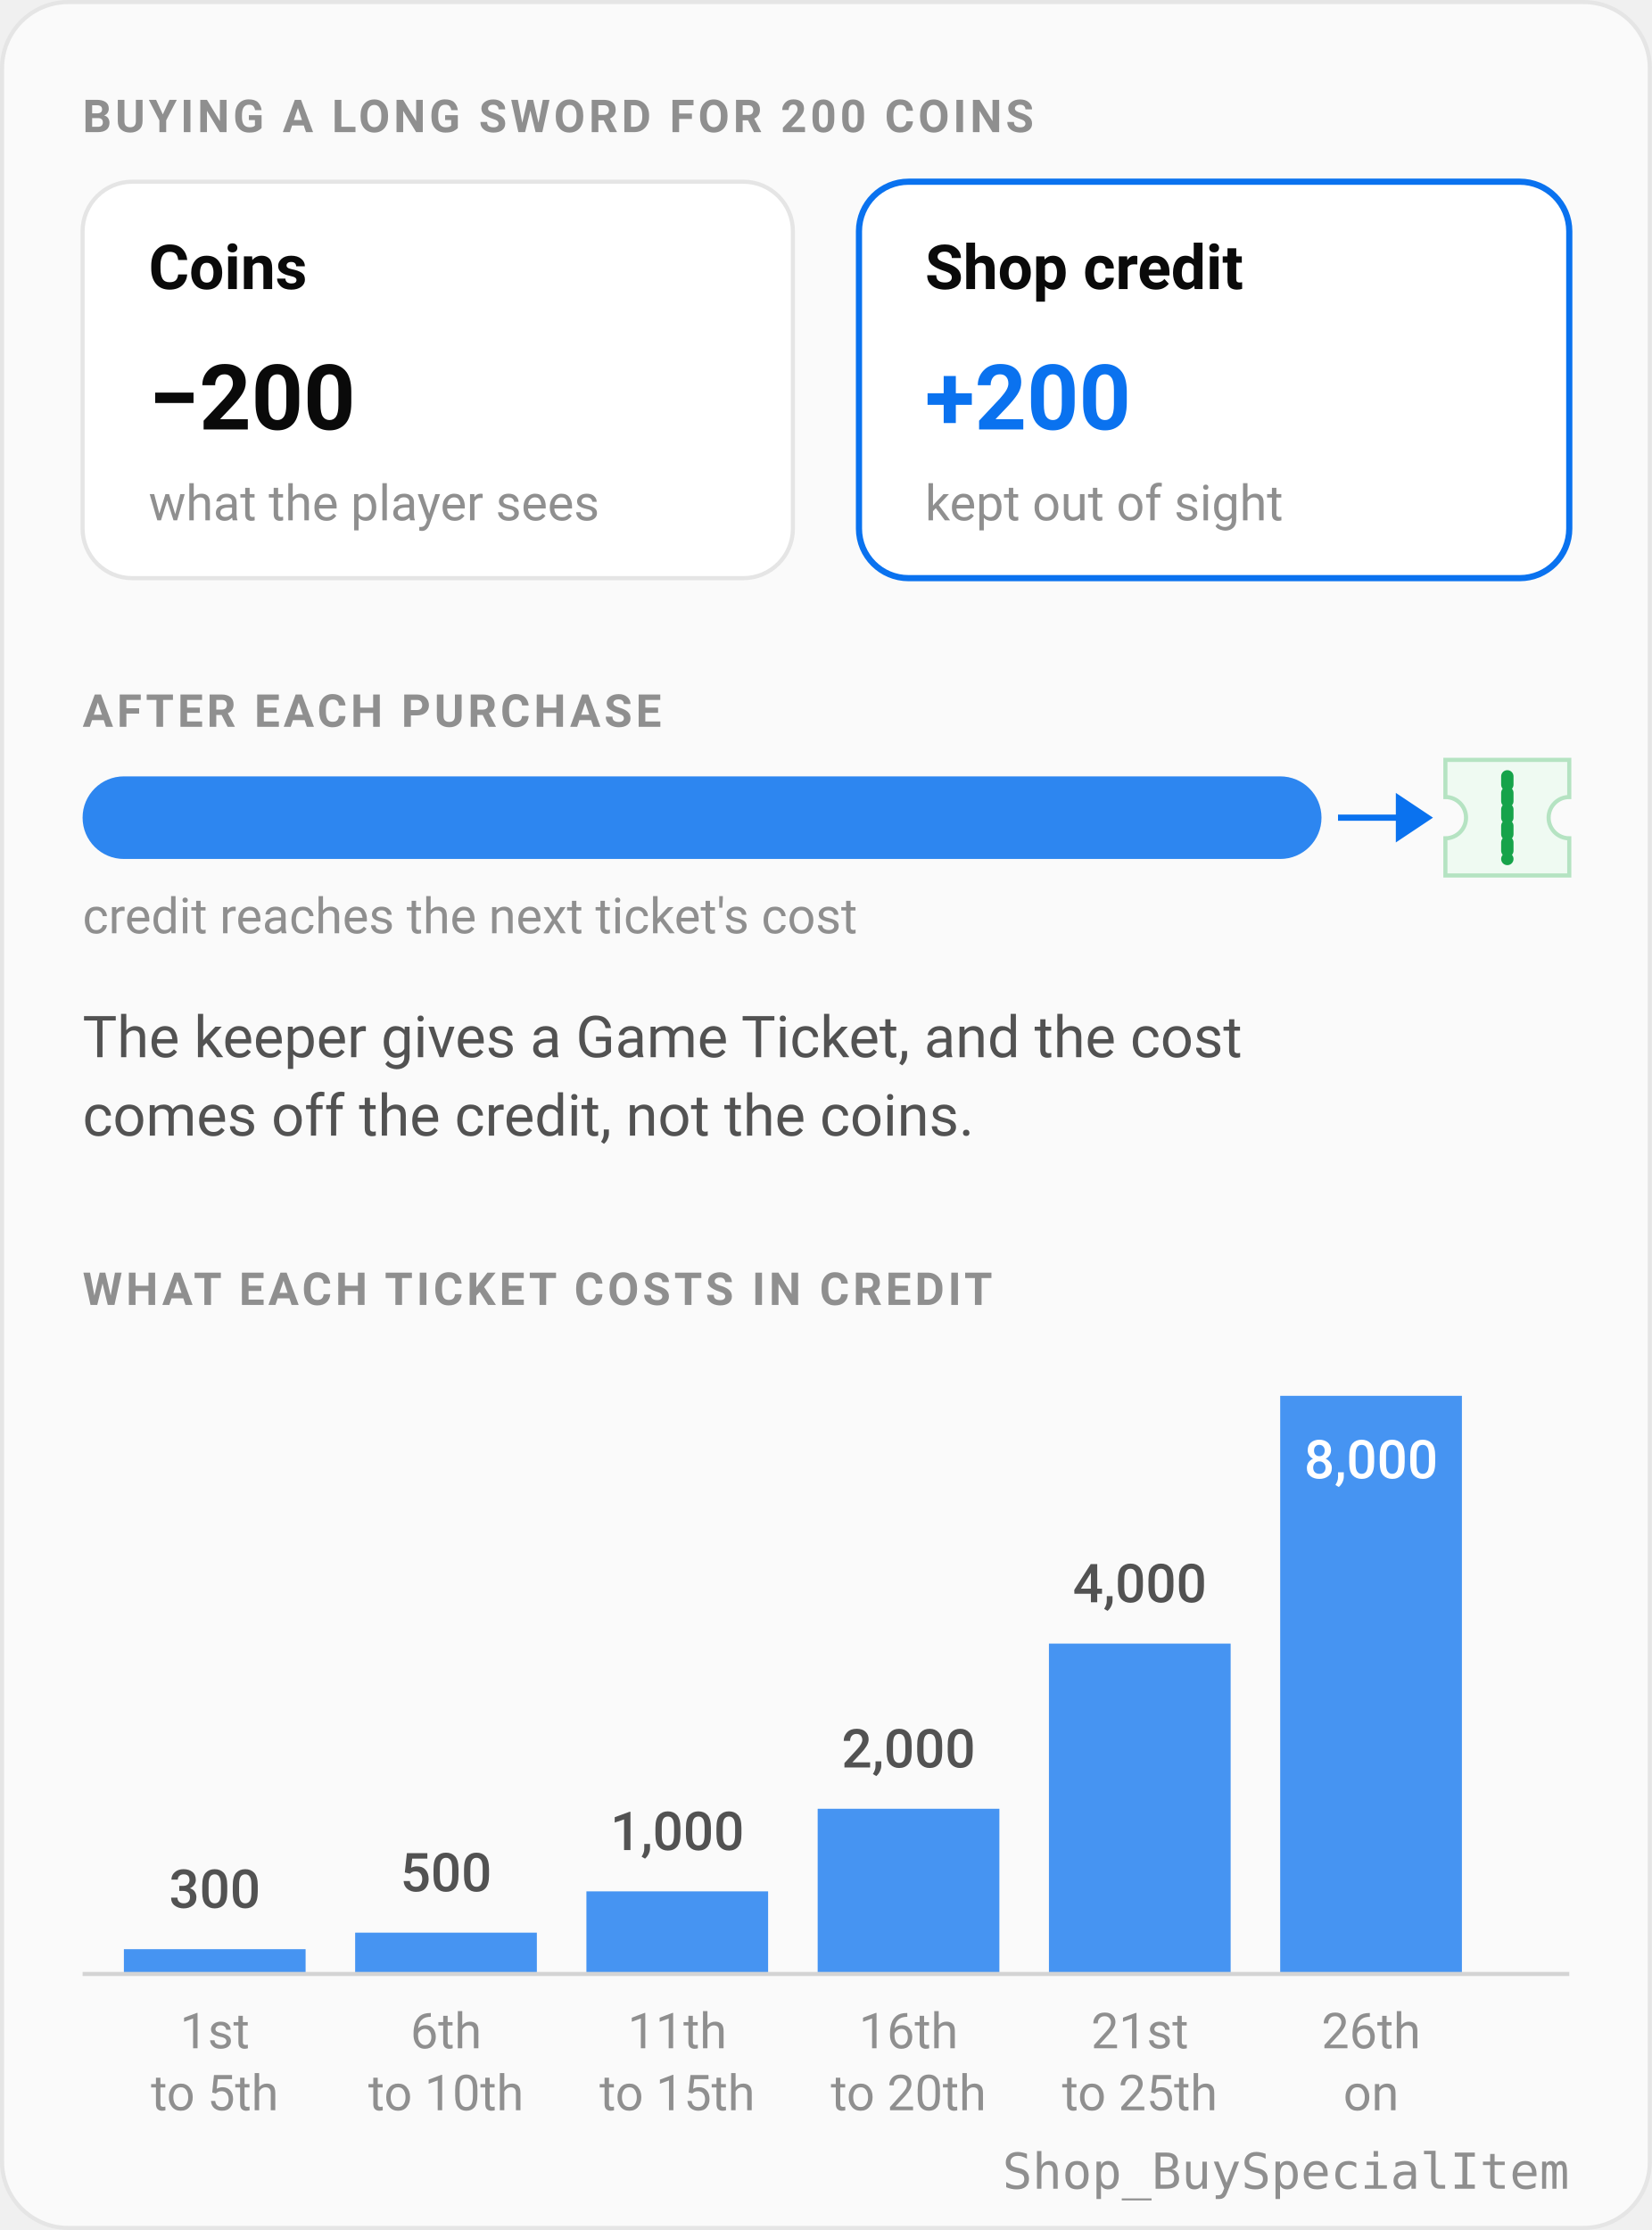
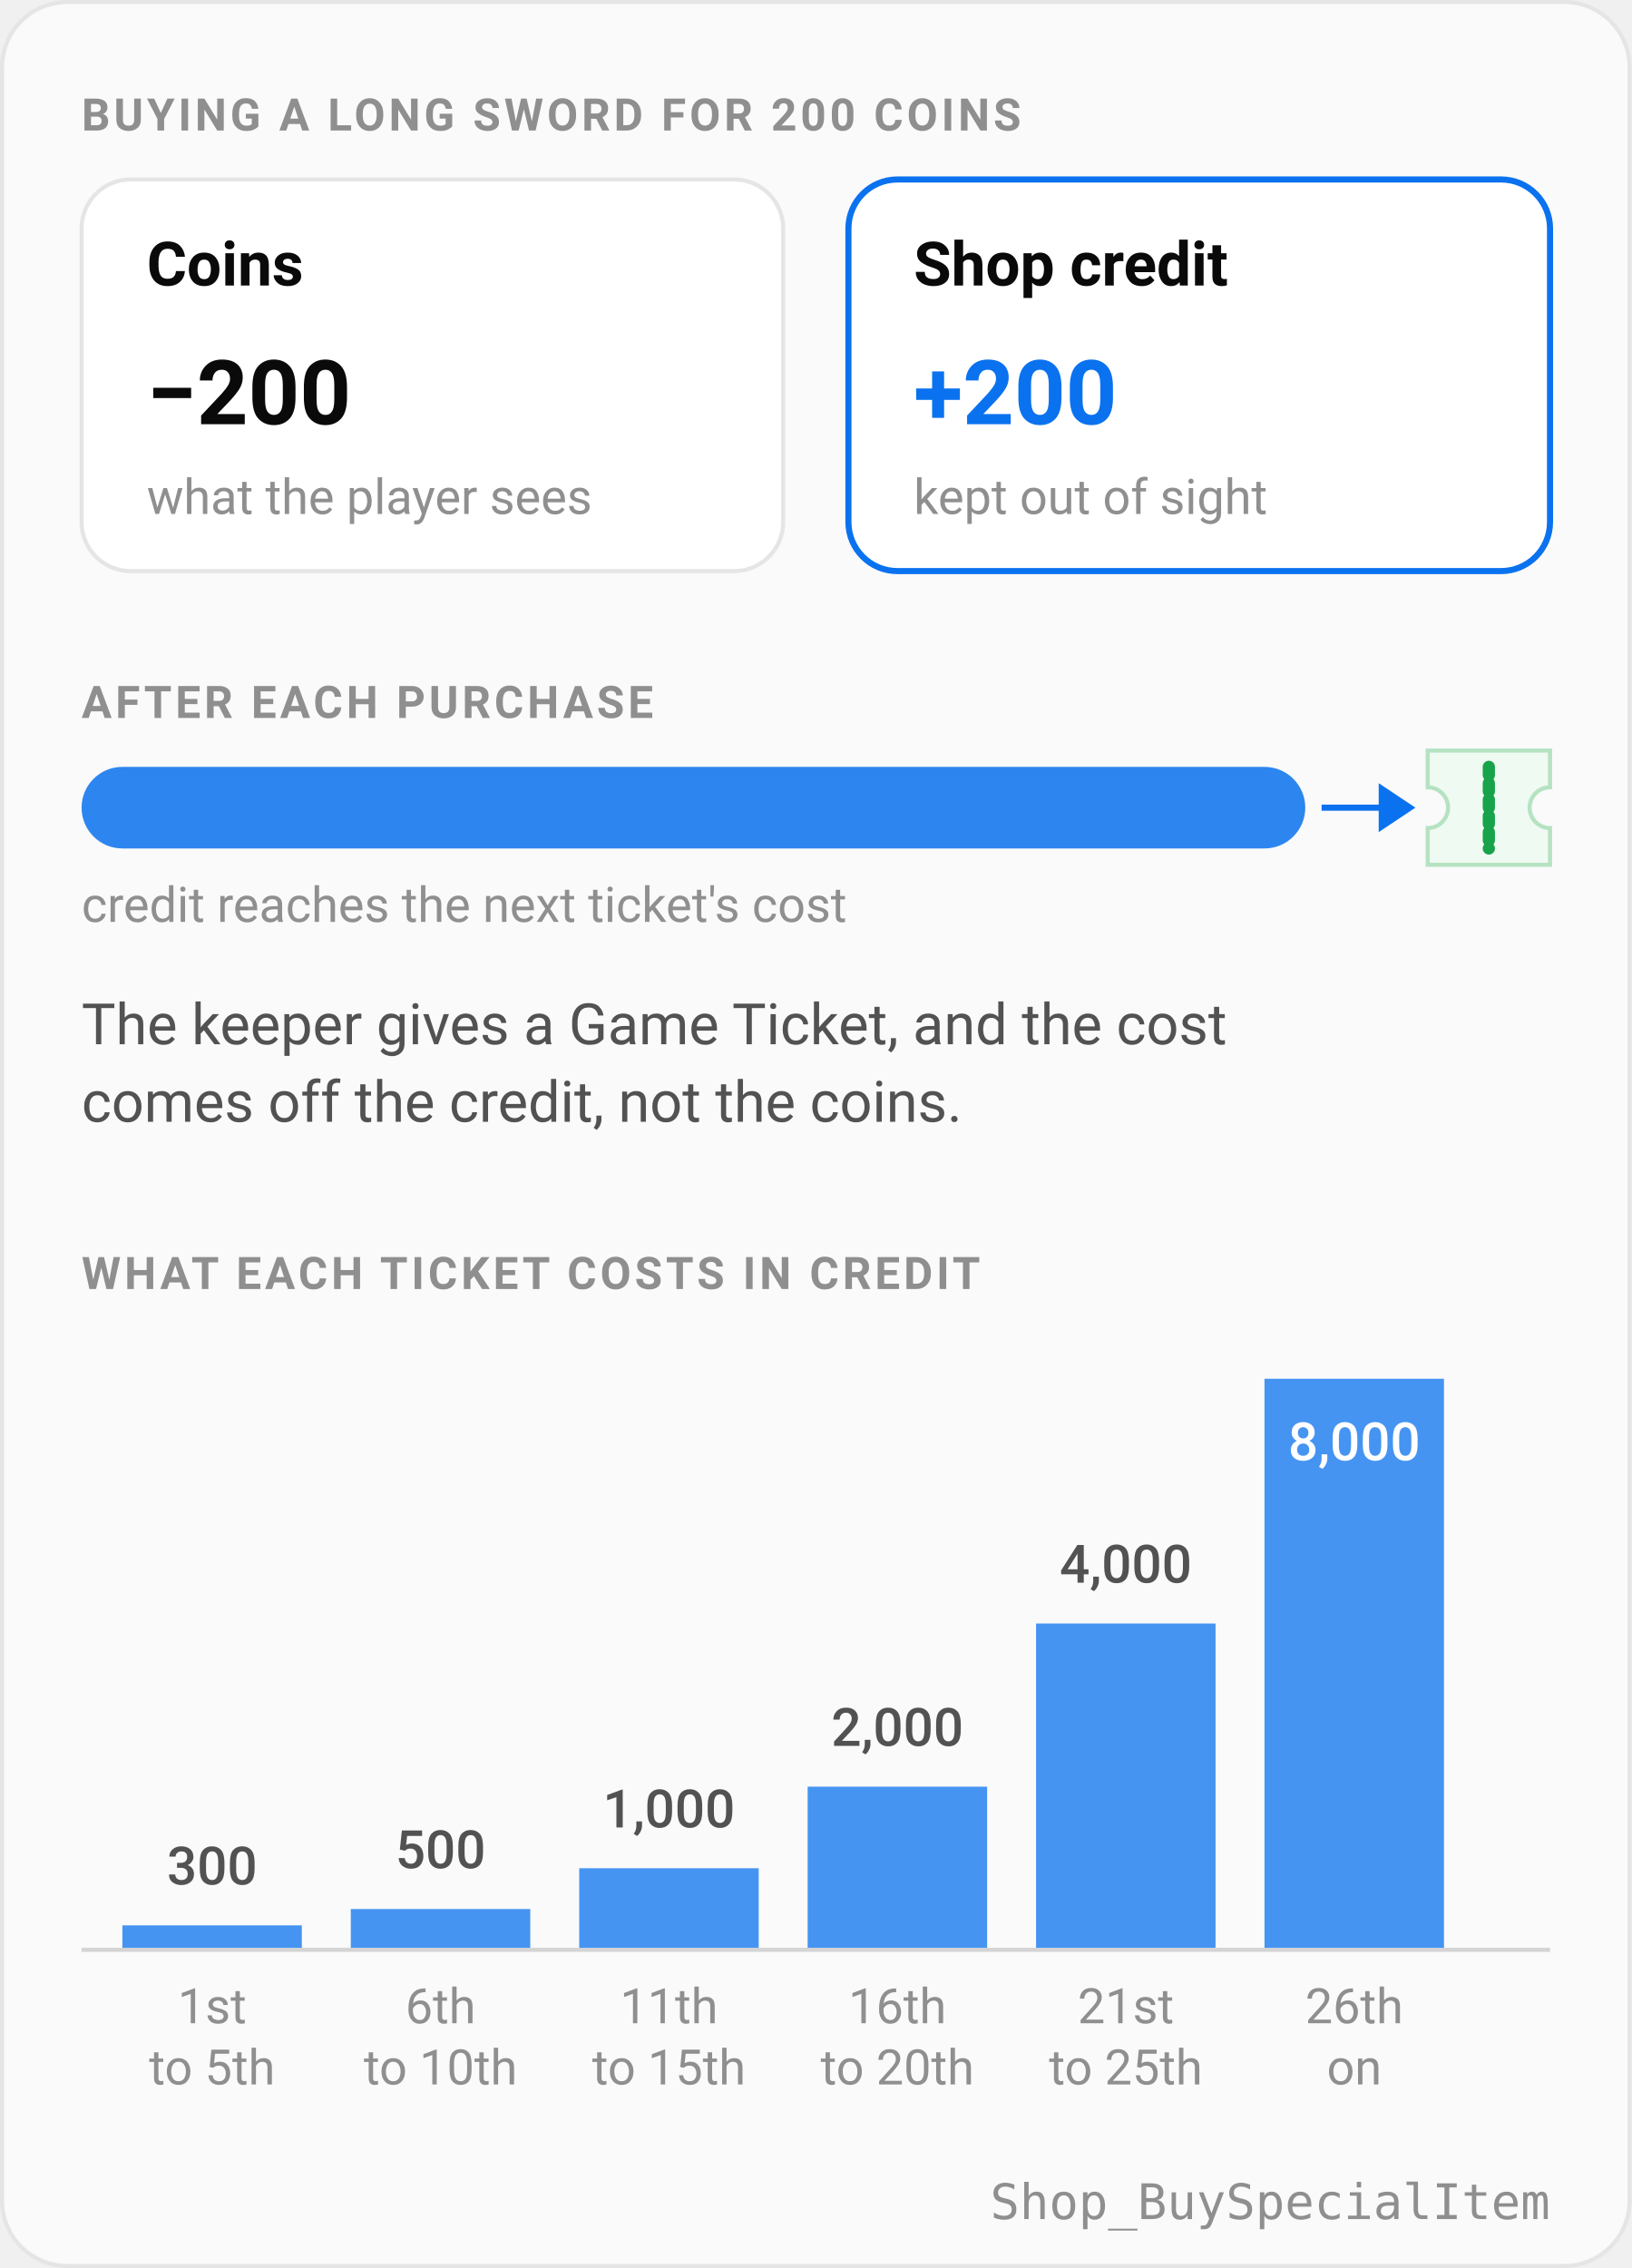
- <svg xmlns="http://www.w3.org/2000/svg" width="480" viewBox="0 0 400 540" role="img" aria-labelledby="title desc">
+ <svg xmlns="http://www.w3.org/2000/svg" width="480" viewBox="0 0 400 556" role="img" aria-labelledby="title desc">
  <style>
    .panel { fill: #fafafa; stroke: #e5e5e5; }
    .card { fill: #ffffff; stroke: #e5e5e5; }
    .card-accent { fill: #ffffff; stroke: #0a72ef; stroke-width: 1.5; }
    .chip-ok { fill: #effaf2; stroke: #b5e3c2; }
    .fill-soft { fill: #f5f5f5; }
    .fill-accent { fill: #0a72ef; }
    .frame { fill: none; stroke: #d4d4d4; }
    .h2 { fill: #0a0a0a; font: 600 15px ui-sans-serif, system-ui, -apple-system, "Segoe UI", Roboto, sans-serif; }
    .p { fill: #525252; font: 400 14px ui-sans-serif, system-ui, -apple-system, "Segoe UI", Roboto, sans-serif; }
    .small { fill: #8f8f8f; font: 400 12px ui-sans-serif, system-ui, -apple-system, "Segoe UI", Roboto, sans-serif; }
    .k { fill: #0a72ef; font: 500 13px ui-sans-serif, system-ui, -apple-system, "Segoe UI", Roboto, sans-serif; }
    .kw { fill: #525252; font: 500 13px ui-sans-serif, system-ui, -apple-system, "Segoe UI", Roboto, sans-serif; }
    .big { fill: #0a0a0a; font: 600 22px ui-sans-serif, system-ui, -apple-system, "Segoe UI", Roboto, sans-serif; }
    .code { fill: #8f8f8f; font: 400 12px ui-monospace, SFMono-Regular, Menlo, Consolas, monospace; }
    .eyebrow { fill: #8f8f8f; font: 600 11px ui-sans-serif, system-ui, -apple-system, "Segoe UI", Roboto, sans-serif; letter-spacing: 0.08em; }
    .wire-accent { fill: none; stroke: #0a72ef; stroke-width: 1.5; }
    .head-accent { fill: #0a72ef; }
    .ok { stroke: #16a34a; stroke-width: 3; stroke-linecap: round; fill: none; }
    @media (prefers-color-scheme: dark) {
      .panel { fill: #0a0a0a; stroke: #262626; }
      .card { fill: #111111; stroke: #2e2e2e; }
      .card-accent { fill: #111111; stroke: #3b8eff; }
      .chip-ok { fill: #0c2214; stroke: #1d4d2c; }
      .fill-soft { fill: #1a1a1a; }
      .fill-accent { fill: #3b8eff; }
      .frame { stroke: #333333; }
      .h2, .big { fill: #ededed; }
      .p, .kw { fill: #a1a1a1; }
      .small, .code, .eyebrow { fill: #7c7c7c; }
      .k { fill: #66a6ff; }
      .wire-accent { stroke: #3b8eff; }
      .head-accent { fill: #3b8eff; }
      .ok { stroke: #22c55e; }
    }
  </style>
-   <rect class="panel" x="0.5" y="0.5" width="399" height="539" rx="16" />
+   <rect class="panel" x="0.5" y="0.5" width="399" height="555" rx="16" />
  <text class="eyebrow" x="20" y="32">BUYING A LONG SWORD FOR 200 COINS</text>
  <rect class="card" x="20" y="44" width="172" height="96" rx="12" />
  <text class="h2" x="36" y="70">Coins</text>
  <text class="big" x="36" y="104">−200</text>
  <text class="small" x="36" y="126">what the player sees</text>
  <rect class="card-accent" x="208" y="44" width="172" height="96" rx="12" />
  <text class="h2" x="224" y="70">Shop credit</text>
  <text class="k" x="224" y="104" style="font-size: 22px; font-weight: 600">+200</text>
  <text class="small" x="224" y="126">kept out of sight</text>
  <text class="eyebrow" x="20" y="176">AFTER EACH PURCHASE</text>
  <rect class="fill-soft" x="20" y="188" width="300" height="20" rx="10" />
  <rect class="fill-accent" x="20" y="188" width="300" height="20" rx="10" fill-opacity="0.85" />
  <text class="small" x="20" y="226">credit reaches the next ticket's cost</text>
  <path class="wire-accent" d="M 324 198 H 340" />
  <path class="head-accent" d="M 338 192 v 12 l 9 -6 z" />
  <path class="chip-ok" d="M 350 184 h 30 v 9 a 5 5 0 0 0 0 10 v 9 h -30 v -9 a 5 5 0 0 0 0 -10 z" />
  <path class="ok" d="M 365 188 V 208" stroke-width="1" stroke-dasharray="2 2" />
  <text class="p" x="20" y="256">The keeper gives a Game Ticket, and the cost</text>
  <text class="p" x="20" y="275">comes off the credit, not the coins.</text>
  <text class="eyebrow" x="20" y="316">WHAT EACH TICKET COSTS IN CREDIT</text>
  <g class="fill-accent" fill-opacity="0.75">
    <rect x="30" y="472" width="44" height="6" />
    <rect x="86" y="468" width="44" height="10" />
    <rect x="142" y="458" width="44" height="20" />
    <rect x="198" y="438" width="44" height="40" />
    <rect x="254" y="398" width="44" height="80" />
    <rect x="310" y="338" width="44" height="140" />
  </g>
  <text class="kw" x="52" y="462" text-anchor="middle">300</text>
  <text class="kw" x="108" y="458" text-anchor="middle">500</text>
  <text class="kw" x="164" y="448" text-anchor="middle">1,000</text>
  <text class="kw" x="220" y="428" text-anchor="middle">2,000</text>
  <text class="kw" x="276" y="388" text-anchor="middle">4,000</text>
  <text class="kw" x="332" y="358" text-anchor="middle" style="fill: #ffffff">8,000</text>
  <path class="frame" d="M 20 478 H 380" />
  <text class="small" x="52" y="496" text-anchor="middle">1st</text>
  <text class="small" x="52" y="511" text-anchor="middle">to 5th</text>
  <text class="small" x="108" y="496" text-anchor="middle">6th</text>
  <text class="small" x="108" y="511" text-anchor="middle">to 10th</text>
  <text class="small" x="164" y="496" text-anchor="middle">11th</text>
  <text class="small" x="164" y="511" text-anchor="middle">to 15th</text>
  <text class="small" x="220" y="496" text-anchor="middle">16th</text>
  <text class="small" x="220" y="511" text-anchor="middle">to 20th</text>
  <text class="small" x="276" y="496" text-anchor="middle">21st</text>
  <text class="small" x="276" y="511" text-anchor="middle">to 25th</text>
  <text class="small" x="332" y="496" text-anchor="middle">26th</text>
  <text class="small" x="332" y="511" text-anchor="middle">on</text>
-   <text class="code" x="380" y="530" text-anchor="end">Shop_BuySpecialItem</text>
+   <text class="code" x="380" y="544" text-anchor="end">Shop_BuySpecialItem</text>
</svg>
